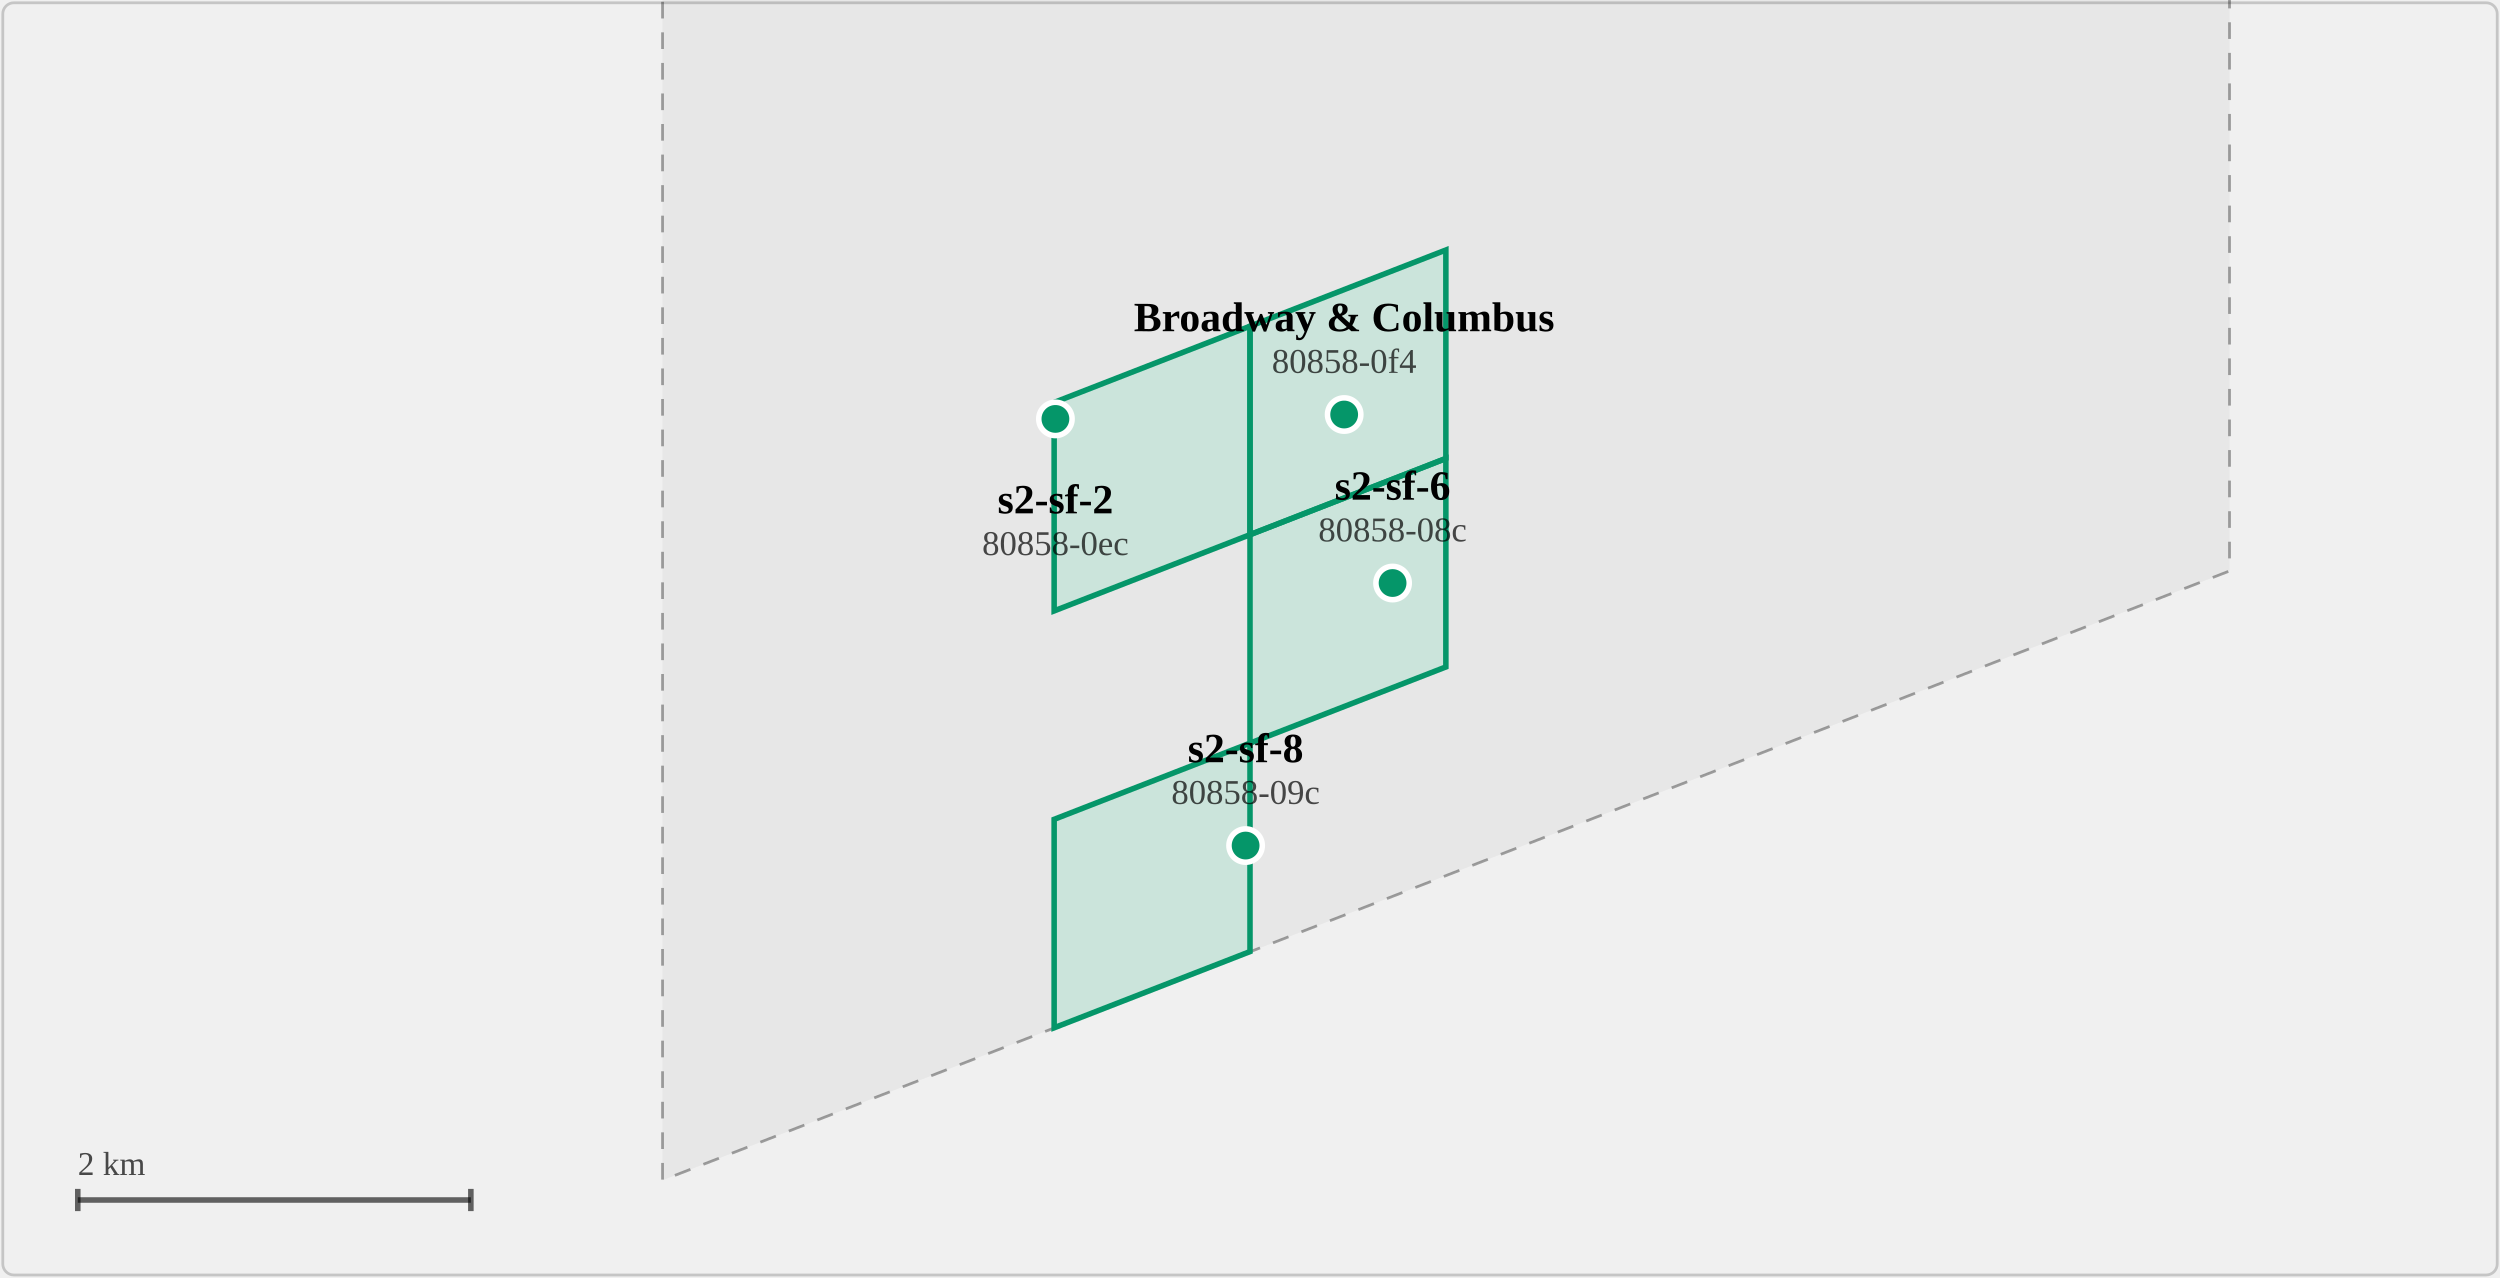
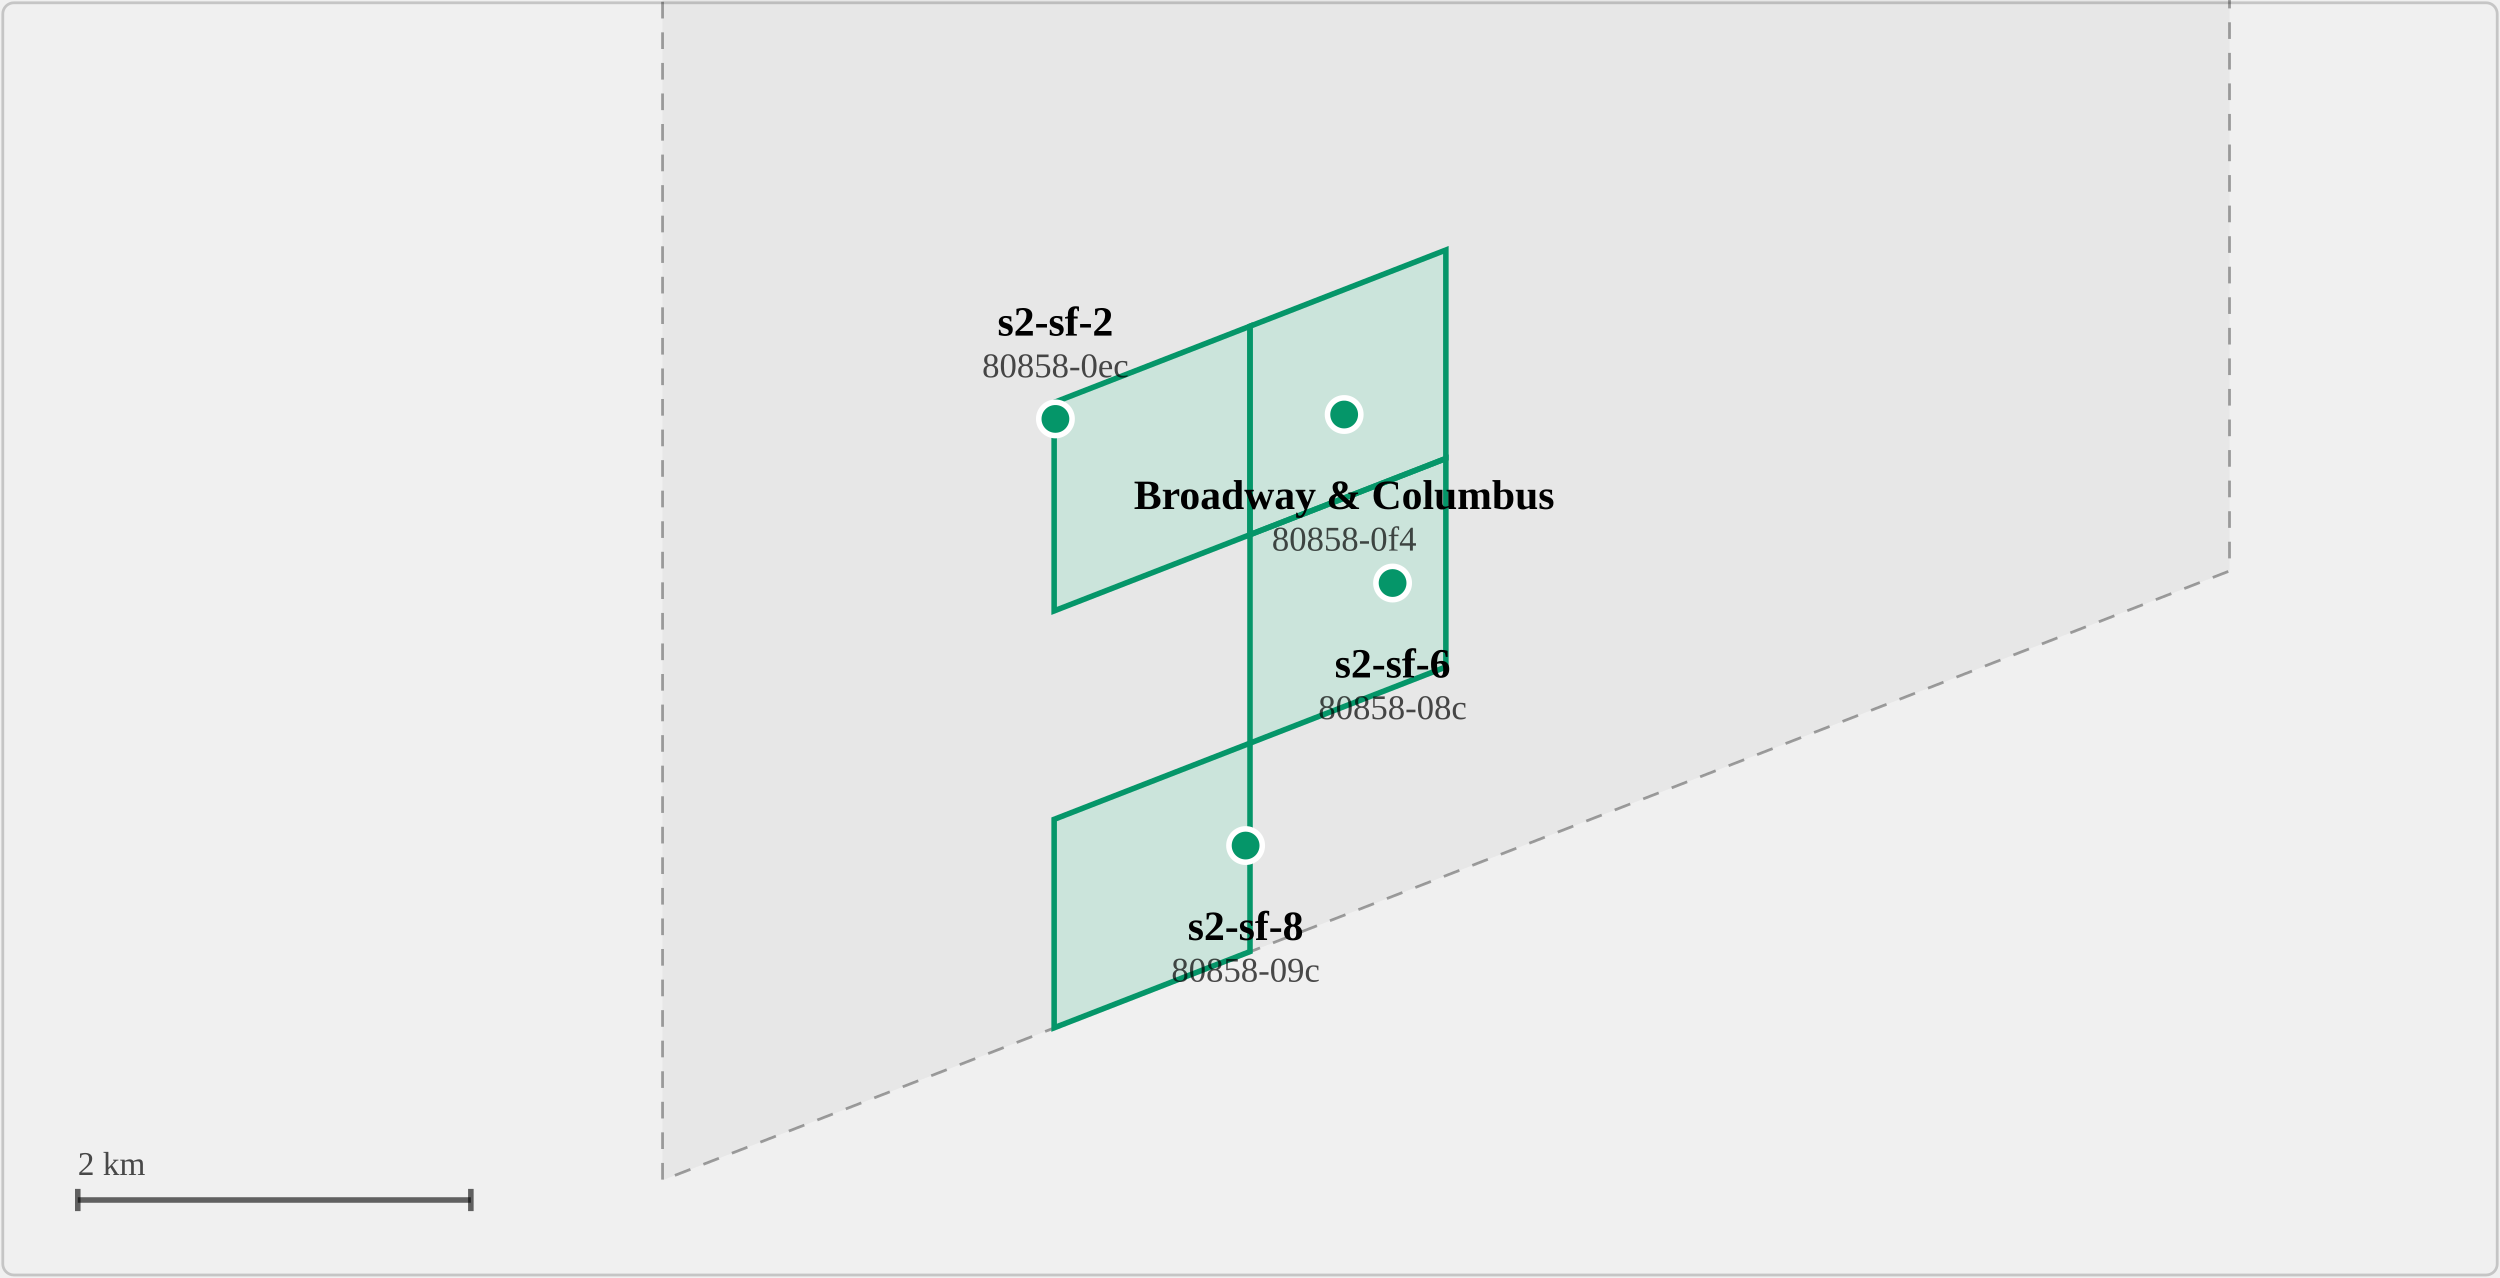
<svg xmlns="http://www.w3.org/2000/svg" viewBox="0 0 900 460" width="100%" role="img" aria-labelledby="scene-map-title scene-map-desc" class="scene-map">
  <style>
  .scene-map__frame { fill: none; stroke: currentColor; stroke-opacity: 0.18; }
  .scene-map__area { fill: currentColor; fill-opacity: 0.04; stroke: currentColor; stroke-opacity: 0.35; stroke-dasharray: 6 5; }
  .scene-map__area-label { fill: currentColor; fill-opacity: 0.55; font-size: 13px; }
  .scene-map__cell { fill: #34d399; fill-opacity: 0.16; stroke: #059669; stroke-width: 2; }
  .scene-map__marker { fill: #059669; stroke: #ffffff; stroke-width: 2; }
  .scene-map__title { fill: currentColor; font-size: 15px; font-weight: 600; }
  .scene-map__token { fill: currentColor; fill-opacity: 0.7; font-size: 12.5px; }
  .scene-map__scale { stroke: currentColor; stroke-opacity: 0.6; }
  .scene-map__scale-label { fill: currentColor; fill-opacity: 0.7; font-size: 12px; }
  @media (prefers-color-scheme: dark) {
    .scene-map__cell { fill: #34d399; fill-opacity: 0.2; stroke: #34d399; }
    .scene-map__marker { fill: #34d399; stroke: #0b1013; }
  }
</style>
  <rect class="scene-map__frame" x="1" y="1" width="898" height="458" rx="4" />
  <g>
    <polygon class="scene-map__area" points="238.51,-175.35 238.51,424.87 802.63,205.55 802.63,-395.05" />
+     <polygon class="scene-map__cell" points="379.49,144.88 379.49,219.92 450.00,192.48 450.00,117.44" />
    <polygon class="scene-map__cell" points="450.00,117.44 450.00,192.48 520.51,165.05 520.51,90.00" />
-     <polygon class="scene-map__cell" points="379.49,144.88 379.49,219.92 450.00,192.48 450.00,117.44" />
    <polygon class="scene-map__cell" points="450.00,192.48 450.00,267.53 520.51,240.10 520.51,165.05" />
    <polygon class="scene-map__cell" points="379.49,294.96 379.49,370.00 450.00,342.57 450.00,267.53" />
  </g>
  <g>
    <g class="scene-map__site">
-       <circle class="scene-map__marker" cx="483.90" cy="149.23" r="6" />
-       <text class="scene-map__title" x="483.90" y="119.23" text-anchor="middle">Broadway &amp; Columbus</text>
-       <text class="scene-map__token" x="483.90" y="134.23" text-anchor="middle">80858-0f4</text>
+       <circle class="scene-map__marker" cx="379.95" cy="150.81" r="6" />
+       <text class="scene-map__title" x="379.95" y="120.81" text-anchor="middle">s2-sf-2</text>
+       <text class="scene-map__token" x="379.95" y="135.81" text-anchor="middle">80858-0ec</text>
    </g>
    <g class="scene-map__site">
-       <circle class="scene-map__marker" cx="379.95" cy="150.81" r="6" />
-       <text class="scene-map__title" x="379.95" y="184.81" text-anchor="middle">s2-sf-2</text>
-       <text class="scene-map__token" x="379.95" y="199.81" text-anchor="middle">80858-0ec</text>
+       <circle class="scene-map__marker" cx="483.90" cy="149.23" r="6" />
+       <text class="scene-map__title" x="483.90" y="183.23" text-anchor="middle">Broadway &amp; Columbus</text>
+       <text class="scene-map__token" x="483.90" y="198.23" text-anchor="middle">80858-0f4</text>
    </g>
    <g class="scene-map__site">
      <circle class="scene-map__marker" cx="501.33" cy="209.89" r="6" />
-       <text class="scene-map__title" x="501.33" y="179.89" text-anchor="middle">s2-sf-6</text>
-       <text class="scene-map__token" x="501.33" y="194.89" text-anchor="middle">80858-08c</text>
+       <text class="scene-map__title" x="501.33" y="243.89" text-anchor="middle">s2-sf-6</text>
+       <text class="scene-map__token" x="501.33" y="258.89" text-anchor="middle">80858-08c</text>
    </g>
    <g class="scene-map__site">
      <circle class="scene-map__marker" cx="448.42" cy="304.40" r="6" />
-       <text class="scene-map__title" x="448.42" y="274.40" text-anchor="middle">s2-sf-8</text>
-       <text class="scene-map__token" x="448.42" y="289.40" text-anchor="middle">80858-09c</text>
+       <text class="scene-map__title" x="448.42" y="338.40" text-anchor="middle">s2-sf-8</text>
+       <text class="scene-map__token" x="448.42" y="353.40" text-anchor="middle">80858-09c</text>
    </g>
  </g>
  <g>
    <line class="scene-map__scale" x1="28" y1="432" x2="169.51" y2="432" stroke-width="2" />
    <line class="scene-map__scale" x1="28" y1="428" x2="28" y2="436" stroke-width="2" />
    <line class="scene-map__scale" x1="169.51" y1="428" x2="169.51" y2="436" stroke-width="2" />
    <text class="scene-map__scale-label" x="28" y="423">2 km</text>
  </g>
</svg>
